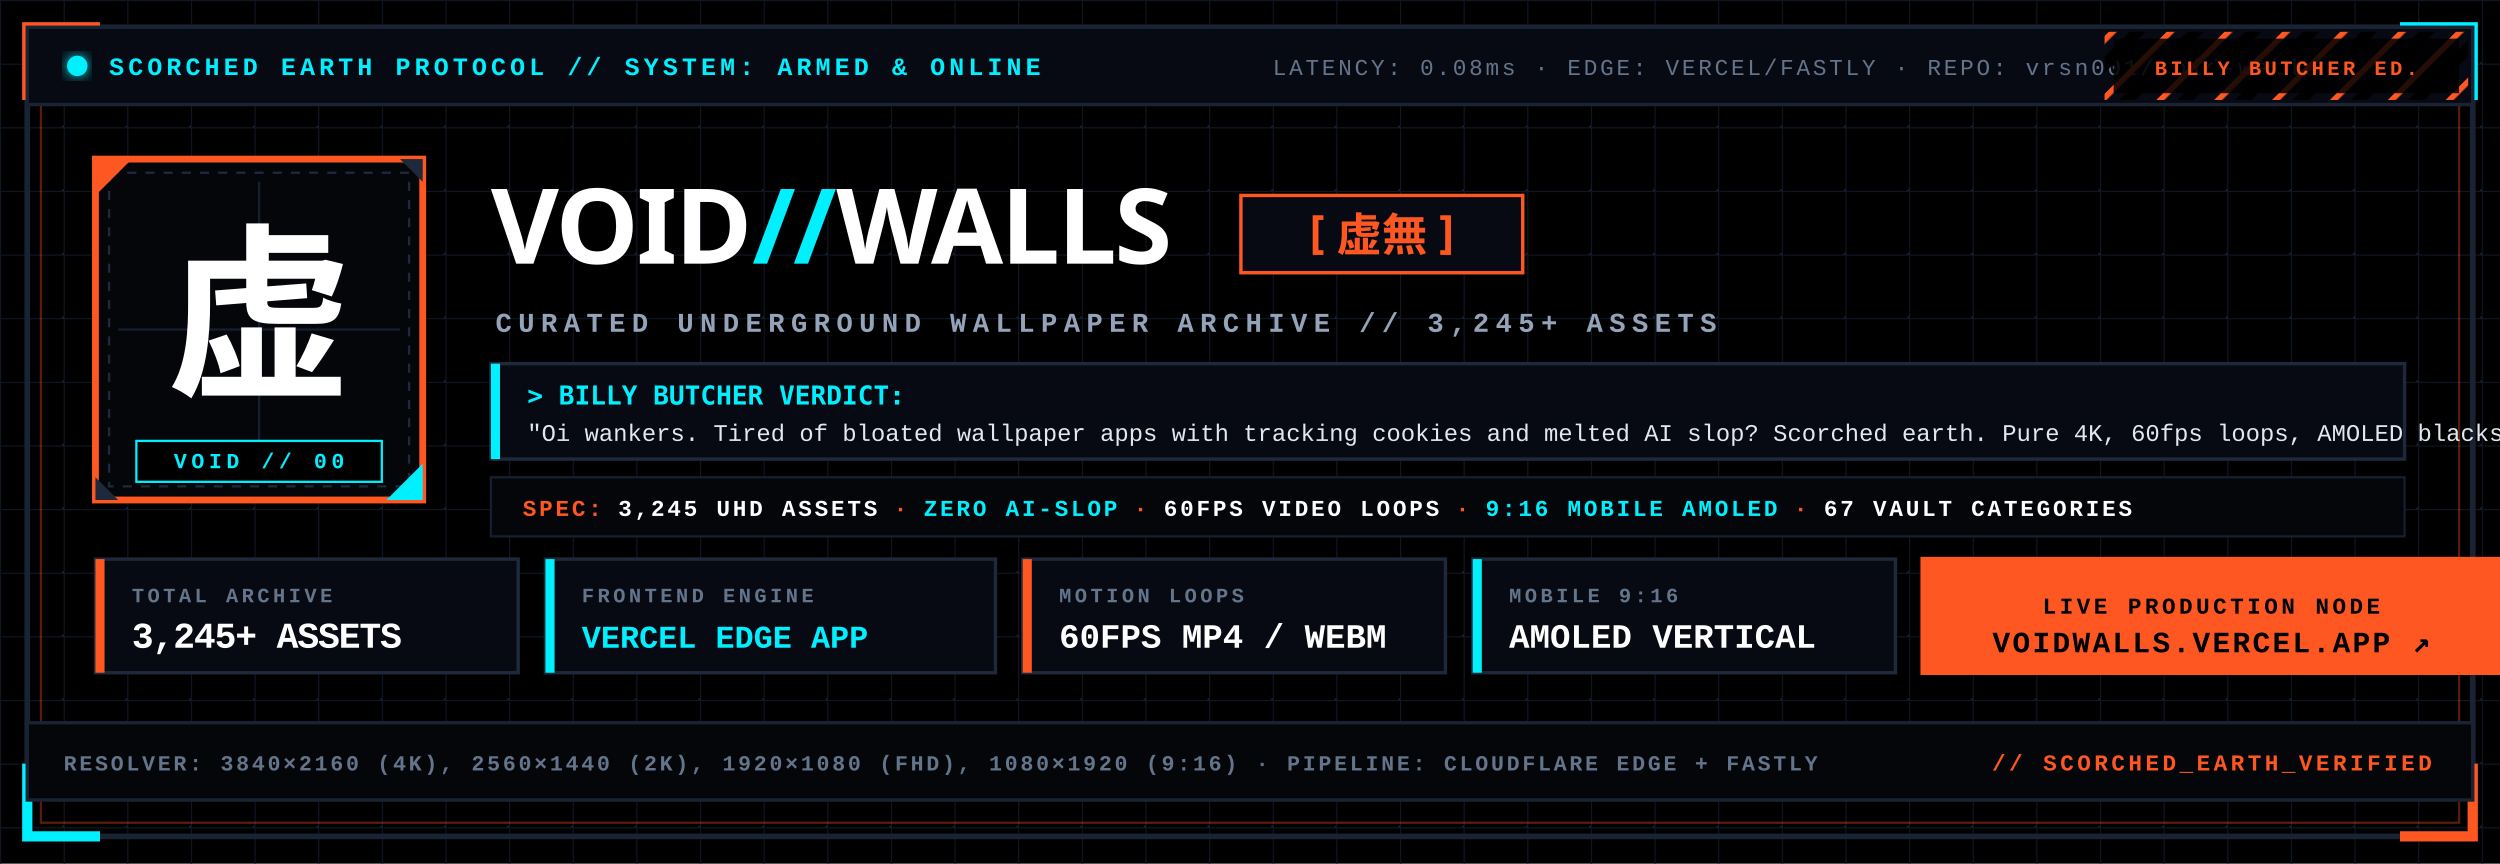
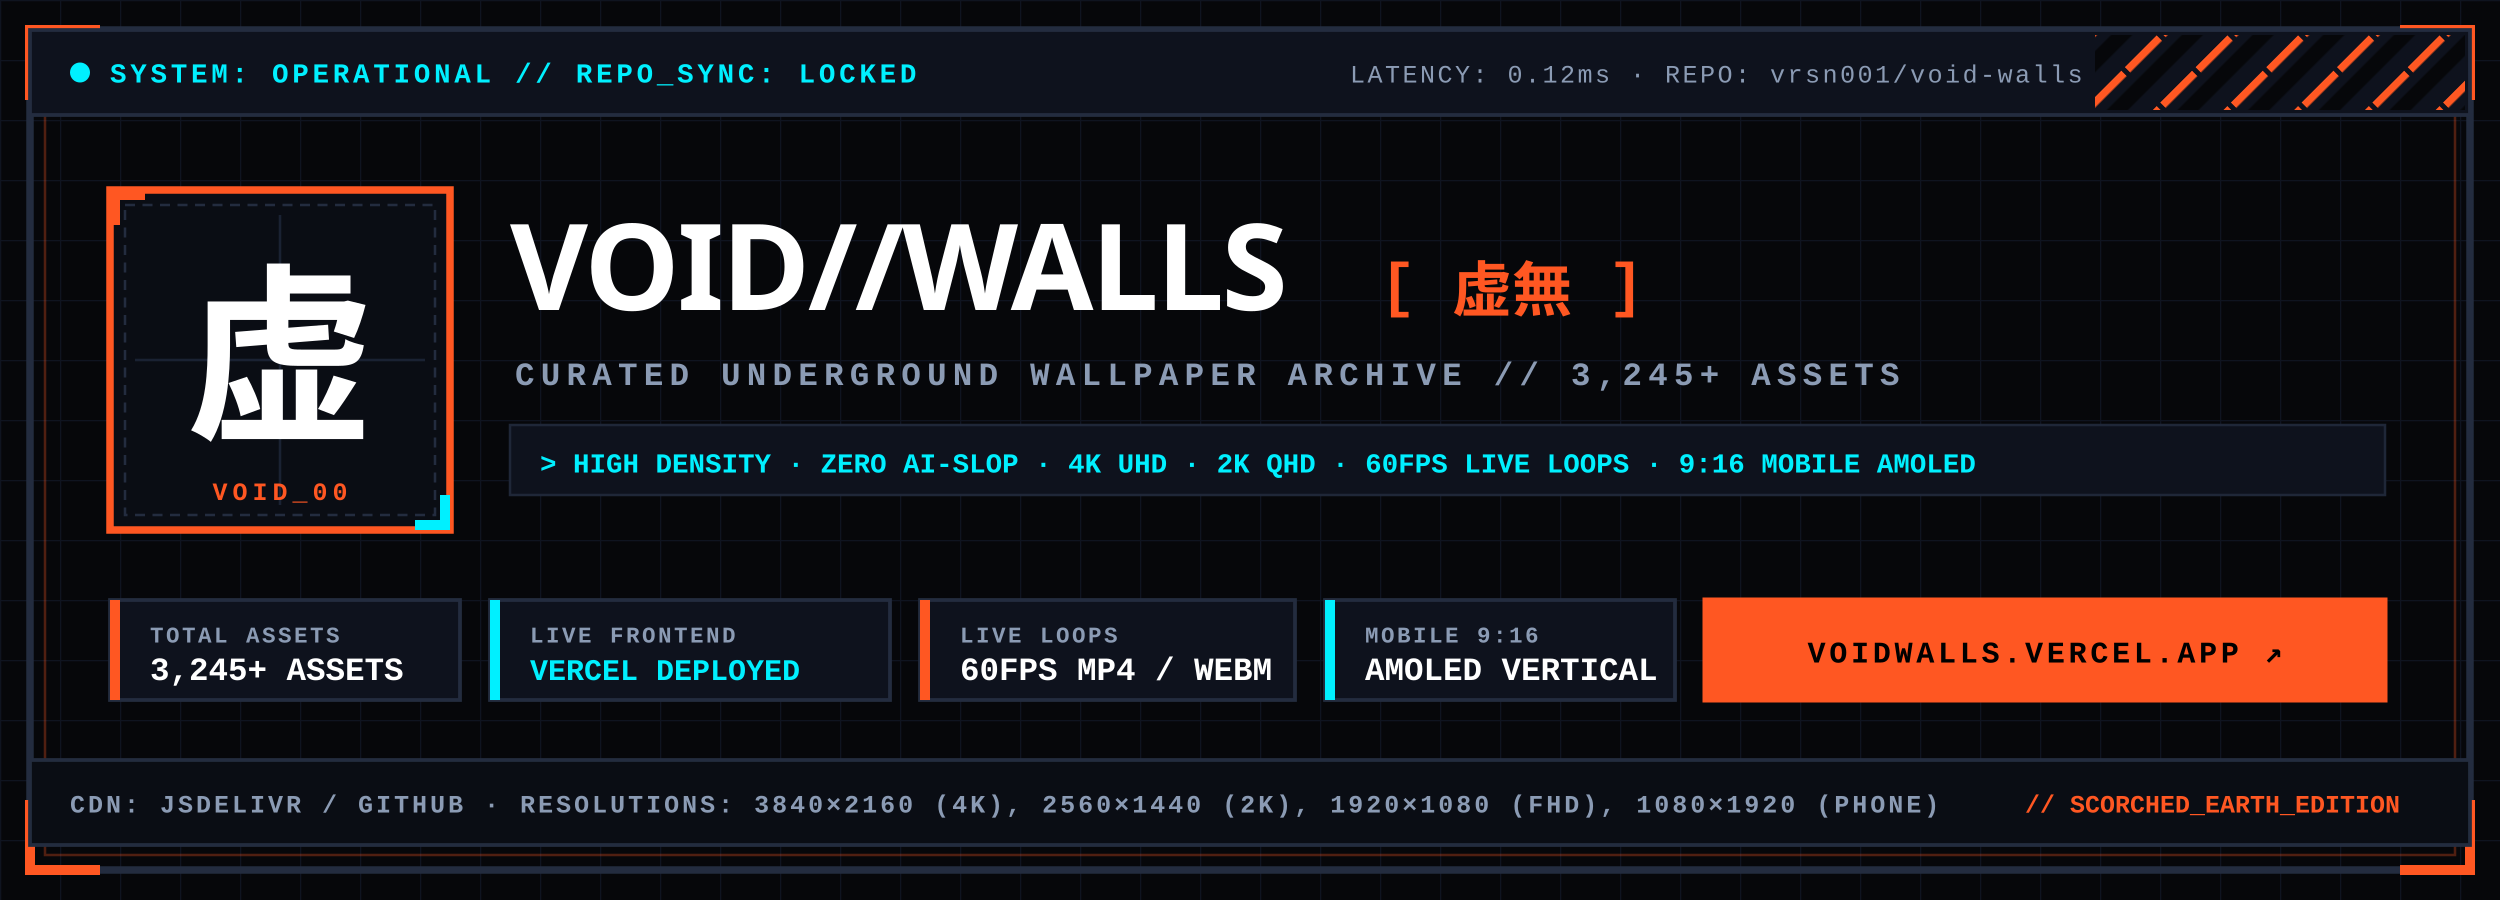
- <svg xmlns="http://www.w3.org/2000/svg" viewBox="0 0 1100 380" width="100%" height="380" style="background:#000000; font-family:'JetBrains Mono','Courier New',monospace,sans-serif;">
+ <svg xmlns="http://www.w3.org/2000/svg" viewBox="0 0 1000 360" width="100%" height="360" style="background:#06070a; font-family:'JetBrains Mono','Courier New',monospace,sans-serif;">
  <defs>
-     <pattern id="cyber-grid" width="28" height="28" patternUnits="userSpaceOnUse">
-       <path d="M 28 0 L 0 0 0 28" fill="none" stroke="#101726" stroke-width="1" />
-       <circle cx="28" cy="28" r="0.8" fill="#1e293b" />
+     <pattern id="cyber-grid" width="24" height="24" patternUnits="userSpaceOnUse">
+       <path d="M 24 0 L 0 0 0 24" fill="none" stroke="#101522" stroke-width="1" />
    </pattern>
-     <pattern id="hazard-stripe" width="18" height="18" patternTransform="rotate(45)" patternUnits="userSpaceOnUse">
-       <line x1="0" y1="0" x2="0" y2="18" stroke="#ff5722" stroke-width="5" />
-       <line x1="9" y1="0" x2="9" y2="18" stroke="#000000" stroke-width="5" />
+     <pattern id="hazard-stripe" width="20" height="20" patternTransform="rotate(45)" patternUnits="userSpaceOnUse">
+       <line x1="0" y1="0" x2="0" y2="18" stroke="#ff5722" stroke-width="6" />
+       <line x1="10" y1="0" x2="10" y2="20" stroke="#06070a" stroke-width="6" />
    </pattern>
-     <filter id="cyan-glow" x="-20%" y="-20%" width="140%" height="140%">
-       <feGaussianBlur stdDeviation="3" result="blur" />
-       <feMerge>
-         <feMergeNode in="blur" />
-         <feMergeNode in="SourceGraphic" />
-       </feMerge>
-     </filter>
-     <linearGradient id="cyan-grad" x1="0%" y1="0%" x2="100%" y2="0%">
-       <stop offset="0%" stop-color="#00f0ff" />
-       <stop offset="100%" stop-color="#3b82f6" />
-     </linearGradient>
  </defs>
-   <rect width="1100" height="380" fill="#000000" />
-   <rect width="1100" height="380" fill="url(#cyber-grid)" opacity="0.95" />
-   <rect x="12" y="12" width="1076" height="356" fill="none" stroke="#1a2333" stroke-width="2.5" />
-   <rect x="18" y="18" width="1064" height="344" fill="none" stroke="#ff5722" stroke-width="1" stroke-opacity="0.35" />
-   <path d="M 12 44 L 12 12 L 44 12" fill="none" stroke="#ff5722" stroke-width="4.5" />
-   <path d="M 1088 44 L 1088 12 L 1056 12" fill="none" stroke="#00f0ff" stroke-width="4.5" />
-   <path d="M 12 336 L 12 368 L 44 368" fill="none" stroke="#00f0ff" stroke-width="4.5" />
-   <path d="M 1088 336 L 1088 368 L 1056 368" fill="none" stroke="#ff5722" stroke-width="4.5" />
-   <rect x="12" y="12" width="1076" height="34" fill="#070a12" stroke="#1a2333" stroke-width="1.5" />
-   <circle cx="34" cy="29" r="4.5" fill="#00f0ff" filter="url(#cyan-glow)" />
-   <text x="48" y="33" fill="#00f0ff" font-size="11" font-weight="bold" letter-spacing="1.8">SCORCHED EARTH PROTOCOL // SYSTEM: ARMED &amp; ONLINE</text>
-   <text x="560" y="33" fill="#64748b" font-size="10" letter-spacing="1.2">LATENCY: 0.08ms · EDGE: VERCEL/FASTLY · REPO: vrsn001/void-walls</text>
-   <rect x="926" y="14" width="160" height="30" fill="url(#hazard-stripe)" />
-   <rect x="930" y="17" width="152" height="24" fill="#000000" opacity="0.85" />
-   <text x="1006" y="33" fill="#ff5722" font-size="9" font-weight="900" text-anchor="middle" letter-spacing="1.5">BILLY BUTCHER ED.</text>
-   <g transform="translate(42, 70)">
-     <rect x="0" y="0" width="144" height="150" fill="#04060a" stroke="#ff5722" stroke-width="3" />
-     <rect x="6" y="6" width="132" height="138" fill="none" stroke="#1e293b" stroke-width="1" stroke-dasharray="4,4" />
-     <line x1="72" y1="10" x2="72" y2="140" stroke="#161f30" stroke-width="1" />
-     <line x1="10" y1="75" x2="134" y2="75" stroke="#161f30" stroke-width="1" />
-     <polygon points="0,0 16,0 0,16" fill="#ff5722" />
-     <polygon points="144,150 128,150 144,134" fill="#00f0ff" />
-     <polygon points="144,0 134,0 144,10" fill="#1e293b" />
-     <polygon points="0,150 10,150 0,140" fill="#1e293b" />
-     <text x="72" y="98" fill="#ffffff" font-size="82" font-weight="900" text-anchor="middle" font-family="'Noto Sans JP', 'Hiragino Kaku Gothic ProN', 'Yu Gothic', 'Meiryo', 'MS Gothic', sans-serif">虚</text>
-     <rect x="18" y="124" width="108" height="18" fill="#000000" stroke="#00f0ff" stroke-width="1" />
-     <text x="72" y="136" fill="#00f0ff" font-size="9.5" font-weight="bold" text-anchor="middle" letter-spacing="2">VOID // 00</text>
+   <rect width="1000" height="360" fill="#06070a" />
+   <rect width="1000" height="360" fill="url(#cyber-grid)" opacity="0.9" />
+   <rect x="12" y="12" width="976" height="336" fill="none" stroke="#232c3f" stroke-width="3" />
+   <rect x="18" y="18" width="964" height="324" fill="none" stroke="#ff5722" stroke-width="1" stroke-opacity="0.3" />
+   <path d="M 12 40 L 12 12 L 40 12" fill="none" stroke="#ff5722" stroke-width="4" />
+   <path d="M 988 40 L 988 12 L 960 12" fill="none" stroke="#ff5722" stroke-width="4" />
+   <path d="M 12 320 L 12 348 L 40 348" fill="none" stroke="#ff5722" stroke-width="4" />
+   <path d="M 988 320 L 988 348 L 960 348" fill="none" stroke="#ff5722" stroke-width="4" />
+   <rect x="12" y="12" width="976" height="34" fill="#0e121d" stroke="#232c3f" stroke-width="1.5" />
+   <rect x="838" y="14" width="148" height="30" fill="url(#hazard-stripe)" />
+   <circle cx="32" cy="29" r="4" fill="#00f0ff" />
+   <text x="44" y="33" fill="#00f0ff" font-size="11" font-weight="bold" letter-spacing="1.5">SYSTEM: OPERATIONAL // REPO_SYNC: LOCKED</text>
+   <text x="540" y="33" fill="#8b9bb4" font-size="10" letter-spacing="1">LATENCY: 0.12ms · REPO: vrsn001/void-walls</text>
+   <g transform="translate(44, 76)">
+     <rect x="0" y="0" width="136" height="136" fill="#0a0d14" stroke="#ff5722" stroke-width="3" />
+     <rect x="6" y="6" width="124" height="124" fill="none" stroke="#232c3f" stroke-width="1" stroke-dasharray="4,3" />
+     <line x1="68" y1="10" x2="68" y2="126" stroke="#1a2233" stroke-width="1" />
+     <line x1="10" y1="68" x2="126" y2="68" stroke="#1a2233" stroke-width="1" />
+     <text x="68" y="94" fill="#ffffff" font-size="76" font-weight="900" text-anchor="middle" font-family="'Noto Sans JP', 'Hiragino Sans', 'Yu Gothic', 'MS Gothic', sans-serif">虚</text>
+     <text x="68" y="124" fill="#ff5722" font-size="10" font-weight="bold" text-anchor="middle" letter-spacing="2">VOID_00</text>
+     <rect x="0" y="0" width="14" height="4" fill="#ff5722" />
+     <rect x="0" y="0" width="4" height="14" fill="#ff5722" />
+     <rect x="122" y="132" width="14" height="4" fill="#00f0ff" />
+     <rect x="132" y="122" width="4" height="14" fill="#00f0ff" />
  </g>
-   <g transform="translate(216, 72)">
-     <text x="0" y="44" fill="#ffffff" font-size="46" font-weight="900" letter-spacing="-1" font-family="'Impact', 'Arial Black', sans-serif">VOID<tspan fill="#00f0ff">//</tspan>WALLS</text>
-     <rect x="330" y="14" width="124" height="34" fill="#070a12" stroke="#ff5722" stroke-width="1.5" />
-     <text x="392" y="37" fill="#ff5722" font-size="20" font-weight="900" text-anchor="middle" font-family="'Noto Sans JP', 'Yu Gothic', sans-serif">[ 虚無 ]</text>
-     <text x="2" y="74" fill="#94a3b8" font-size="12" font-weight="bold" letter-spacing="2.8">CURATED UNDERGROUND WALLPAPER ARCHIVE // 3,245+ ASSETS</text>
-     <rect x="0" y="88" width="842" height="42" fill="#070a12" stroke="#1e293b" stroke-width="1.5" />
-     <rect x="0" y="88" width="4" height="42" fill="#00f0ff" />
-     <text x="16" y="106" fill="#00f0ff" font-size="11.5" font-weight="bold" font-family="'JetBrains Mono', monospace">&gt; BILLY BUTCHER VERDICT:</text>
-     <text x="16" y="122" fill="#e2e8f0" font-size="10.5" font-weight="500">"Oi wankers. Tired of bloated wallpaper apps with tracking cookies and melted AI slop? Scorched earth. Pure 4K, 60fps loops, AMOLED blacks."</text>
-     <rect x="0" y="138" width="842" height="26" fill="#040609" stroke="#161f30" stroke-width="1" />
-     <text x="14" y="155" fill="#ff5722" font-size="10" font-weight="bold" letter-spacing="1.2">SPEC: <tspan fill="#ffffff">3,245 UHD ASSETS</tspan> · <tspan fill="#00f0ff">ZERO AI-SLOP</tspan> · <tspan fill="#ffffff">60FPS VIDEO LOOPS</tspan> · <tspan fill="#00f0ff">9:16 MOBILE AMOLED</tspan> · <tspan fill="#ffffff">67 VAULT CATEGORIES</tspan>
-     </text>
+   <g transform="translate(204, 78)">
+     <text x="0" y="46" fill="#ffffff" font-size="48" font-weight="900" letter-spacing="-1" font-family="'Impact', 'Arial Black', sans-serif">VOID//WALLS</text>
+     <text x="348" y="44" fill="#ff5722" font-size="24" font-weight="900">[ 虚無 ]</text>
+     <text x="2" y="76" fill="#8b9bb4" font-size="13" font-weight="bold" letter-spacing="2.5">CURATED UNDERGROUND WALLPAPER ARCHIVE // 3,245+ ASSETS</text>
+     <rect x="0" y="92" width="750" height="28" fill="#0e121d" stroke="#1f2738" stroke-width="1" />
+     <text x="12" y="111" fill="#00f0ff" font-size="11" font-weight="bold">&gt; HIGH DENSITY · ZERO AI-SLOP · 4K UHD · 2K QHD · 60FPS LIVE LOOPS · 9:16 MOBILE AMOLED</text>
  </g>
-   <g transform="translate(42, 246)">
-     <rect x="0" y="0" width="186" height="50" fill="#070a12" stroke="#1e293b" stroke-width="1.5" />
-     <rect x="0" y="0" width="4" height="50" fill="#ff5722" />
-     <text x="16" y="19" fill="#64748b" font-size="9" font-weight="bold" letter-spacing="1.5">TOTAL ARCHIVE</text>
-     <text x="16" y="39" fill="#ffffff" font-size="16" font-weight="900" letter-spacing="-0.5">3,245+ ASSETS</text>
-     <rect x="198" y="0" width="198" height="50" fill="#070a12" stroke="#1e293b" stroke-width="1.5" />
-     <rect x="198" y="0" width="4" height="50" fill="#00f0ff" />
-     <text x="214" y="19" fill="#64748b" font-size="9" font-weight="bold" letter-spacing="1.5">FRONTEND ENGINE</text>
-     <text x="214" y="39" fill="#00f0ff" font-size="14" font-weight="900">VERCEL EDGE APP</text>
-     <rect x="408" y="0" width="186" height="50" fill="#070a12" stroke="#1e293b" stroke-width="1.5" />
-     <rect x="408" y="0" width="4" height="50" fill="#ff5722" />
-     <text x="424" y="19" fill="#64748b" font-size="9" font-weight="bold" letter-spacing="1.5">MOTION LOOPS</text>
-     <text x="424" y="39" fill="#ffffff" font-size="15" font-weight="900">60FPS MP4 / WEBM</text>
-     <rect x="606" y="0" width="186" height="50" fill="#070a12" stroke="#1e293b" stroke-width="1.5" />
-     <rect x="606" y="0" width="4" height="50" fill="#00f0ff" />
-     <text x="622" y="19" fill="#64748b" font-size="9" font-weight="bold" letter-spacing="1.5">MOBILE 9:16</text>
-     <text x="622" y="39" fill="#ffffff" font-size="15" font-weight="900">AMOLED VERTICAL</text>
-     <rect x="804" y="0" width="254" height="50" fill="#ff5722" stroke="#ff5722" stroke-width="2" />
-     <text x="931" y="24" fill="#000000" font-size="10" font-weight="900" text-anchor="middle" letter-spacing="1.5">LIVE PRODUCTION NODE</text>
-     <text x="931" y="41" fill="#000000" font-size="13" font-weight="900" text-anchor="middle" letter-spacing="1">VOIDWALLS.VERCEL.APP ↗</text>
+   <g transform="translate(44, 240)">
+     <rect x="0" y="0" width="140" height="40" fill="#0e121d" stroke="#232c3f" stroke-width="1.5" />
+     <rect x="0" y="0" width="4" height="40" fill="#ff5722" />
+     <text x="16" y="17" fill="#8b9bb4" font-size="9" font-weight="bold" letter-spacing="1">TOTAL ASSETS</text>
+     <text x="16" y="32" fill="#ffffff" font-size="13" font-weight="900">3,245+ ASSETS</text>
+     <rect x="152" y="0" width="160" height="40" fill="#0e121d" stroke="#232c3f" stroke-width="1.5" />
+     <rect x="152" y="0" width="4" height="40" fill="#00f0ff" />
+     <text x="168" y="17" fill="#8b9bb4" font-size="9" font-weight="bold" letter-spacing="1">LIVE FRONTEND</text>
+     <text x="168" y="32" fill="#00f0ff" font-size="12" font-weight="900">VERCEL DEPLOYED</text>
+     <rect x="324" y="0" width="150" height="40" fill="#0e121d" stroke="#232c3f" stroke-width="1.5" />
+     <rect x="324" y="0" width="4" height="40" fill="#ff5722" />
+     <text x="340" y="17" fill="#8b9bb4" font-size="9" font-weight="bold" letter-spacing="1">LIVE LOOPS</text>
+     <text x="340" y="32" fill="#ffffff" font-size="13" font-weight="900">60FPS MP4 / WEBM</text>
+     <rect x="486" y="0" width="140" height="40" fill="#0e121d" stroke="#232c3f" stroke-width="1.5" />
+     <rect x="486" y="0" width="4" height="40" fill="#00f0ff" />
+     <text x="502" y="17" fill="#8b9bb4" font-size="9" font-weight="bold" letter-spacing="1">MOBILE 9:16</text>
+     <text x="502" y="32" fill="#ffffff" font-size="13" font-weight="900">AMOLED VERTICAL</text>
+     <rect x="638" y="0" width="272" height="40" fill="#ff5722" stroke="#ff5722" stroke-width="2" />
+     <text x="774" y="25" fill="#000000" font-size="12" font-weight="900" text-anchor="middle" letter-spacing="1.5">VOIDWALLS.VERCEL.APP ↗</text>
  </g>
-   <rect x="12" y="318" width="1076" height="34" fill="#040609" stroke="#1a2333" stroke-width="1.5" />
-   <text x="28" y="339" fill="#64748b" font-size="9.5" font-weight="bold" letter-spacing="1.2">RESOLVER: 3840×2160 (4K), 2560×1440 (2K), 1920×1080 (FHD), 1080×1920 (9:16) · PIPELINE: CLOUDFLARE EDGE + FASTLY</text>
-   <text x="1070" y="339" fill="#ff5722" font-size="10" font-weight="900" text-anchor="end" letter-spacing="1.5">// SCORCHED_EARTH_VERIFIED</text>
+   <rect x="12" y="304" width="976" height="34" fill="#0a0d14" stroke="#232c3f" stroke-width="1.5" />
+   <text x="28" y="325" fill="#8b9bb4" font-size="10" font-weight="bold" letter-spacing="1.2">CDN: JSDELIVR / GITHUB · RESOLUTIONS: 3840×2160 (4K), 2560×1440 (2K), 1920×1080 (FHD), 1080×1920 (PHONE)</text>
+   <text x="960" y="325" fill="#ff5722" font-size="10" font-weight="900" text-anchor="end">// SCORCHED_EARTH_EDITION</text>
</svg>
